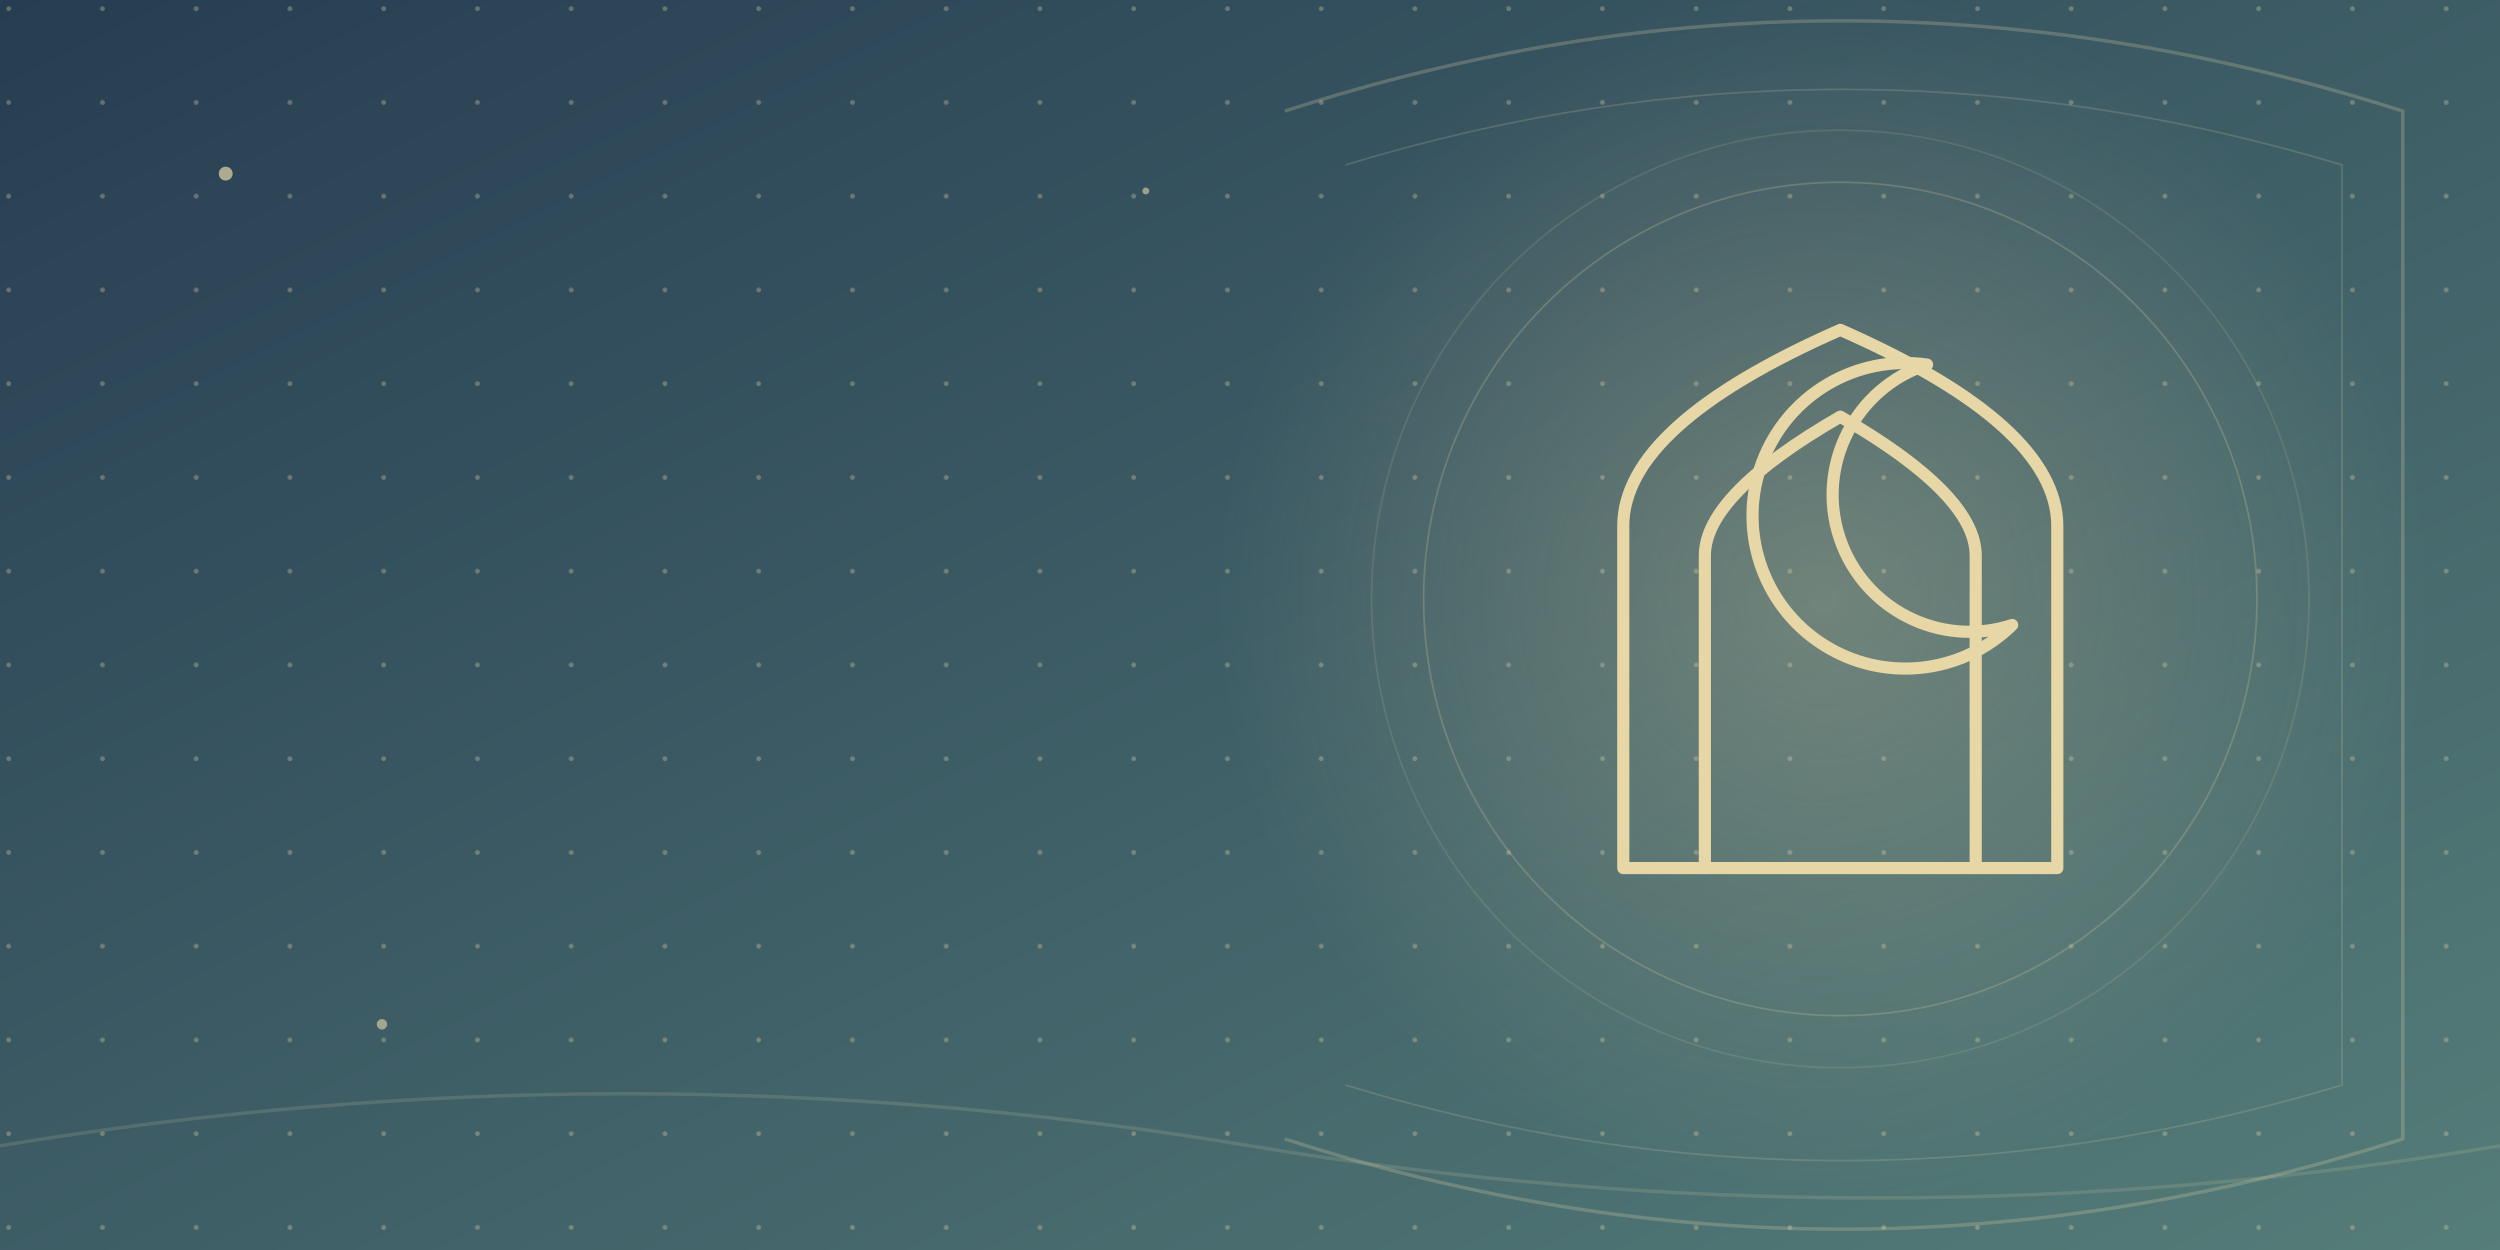
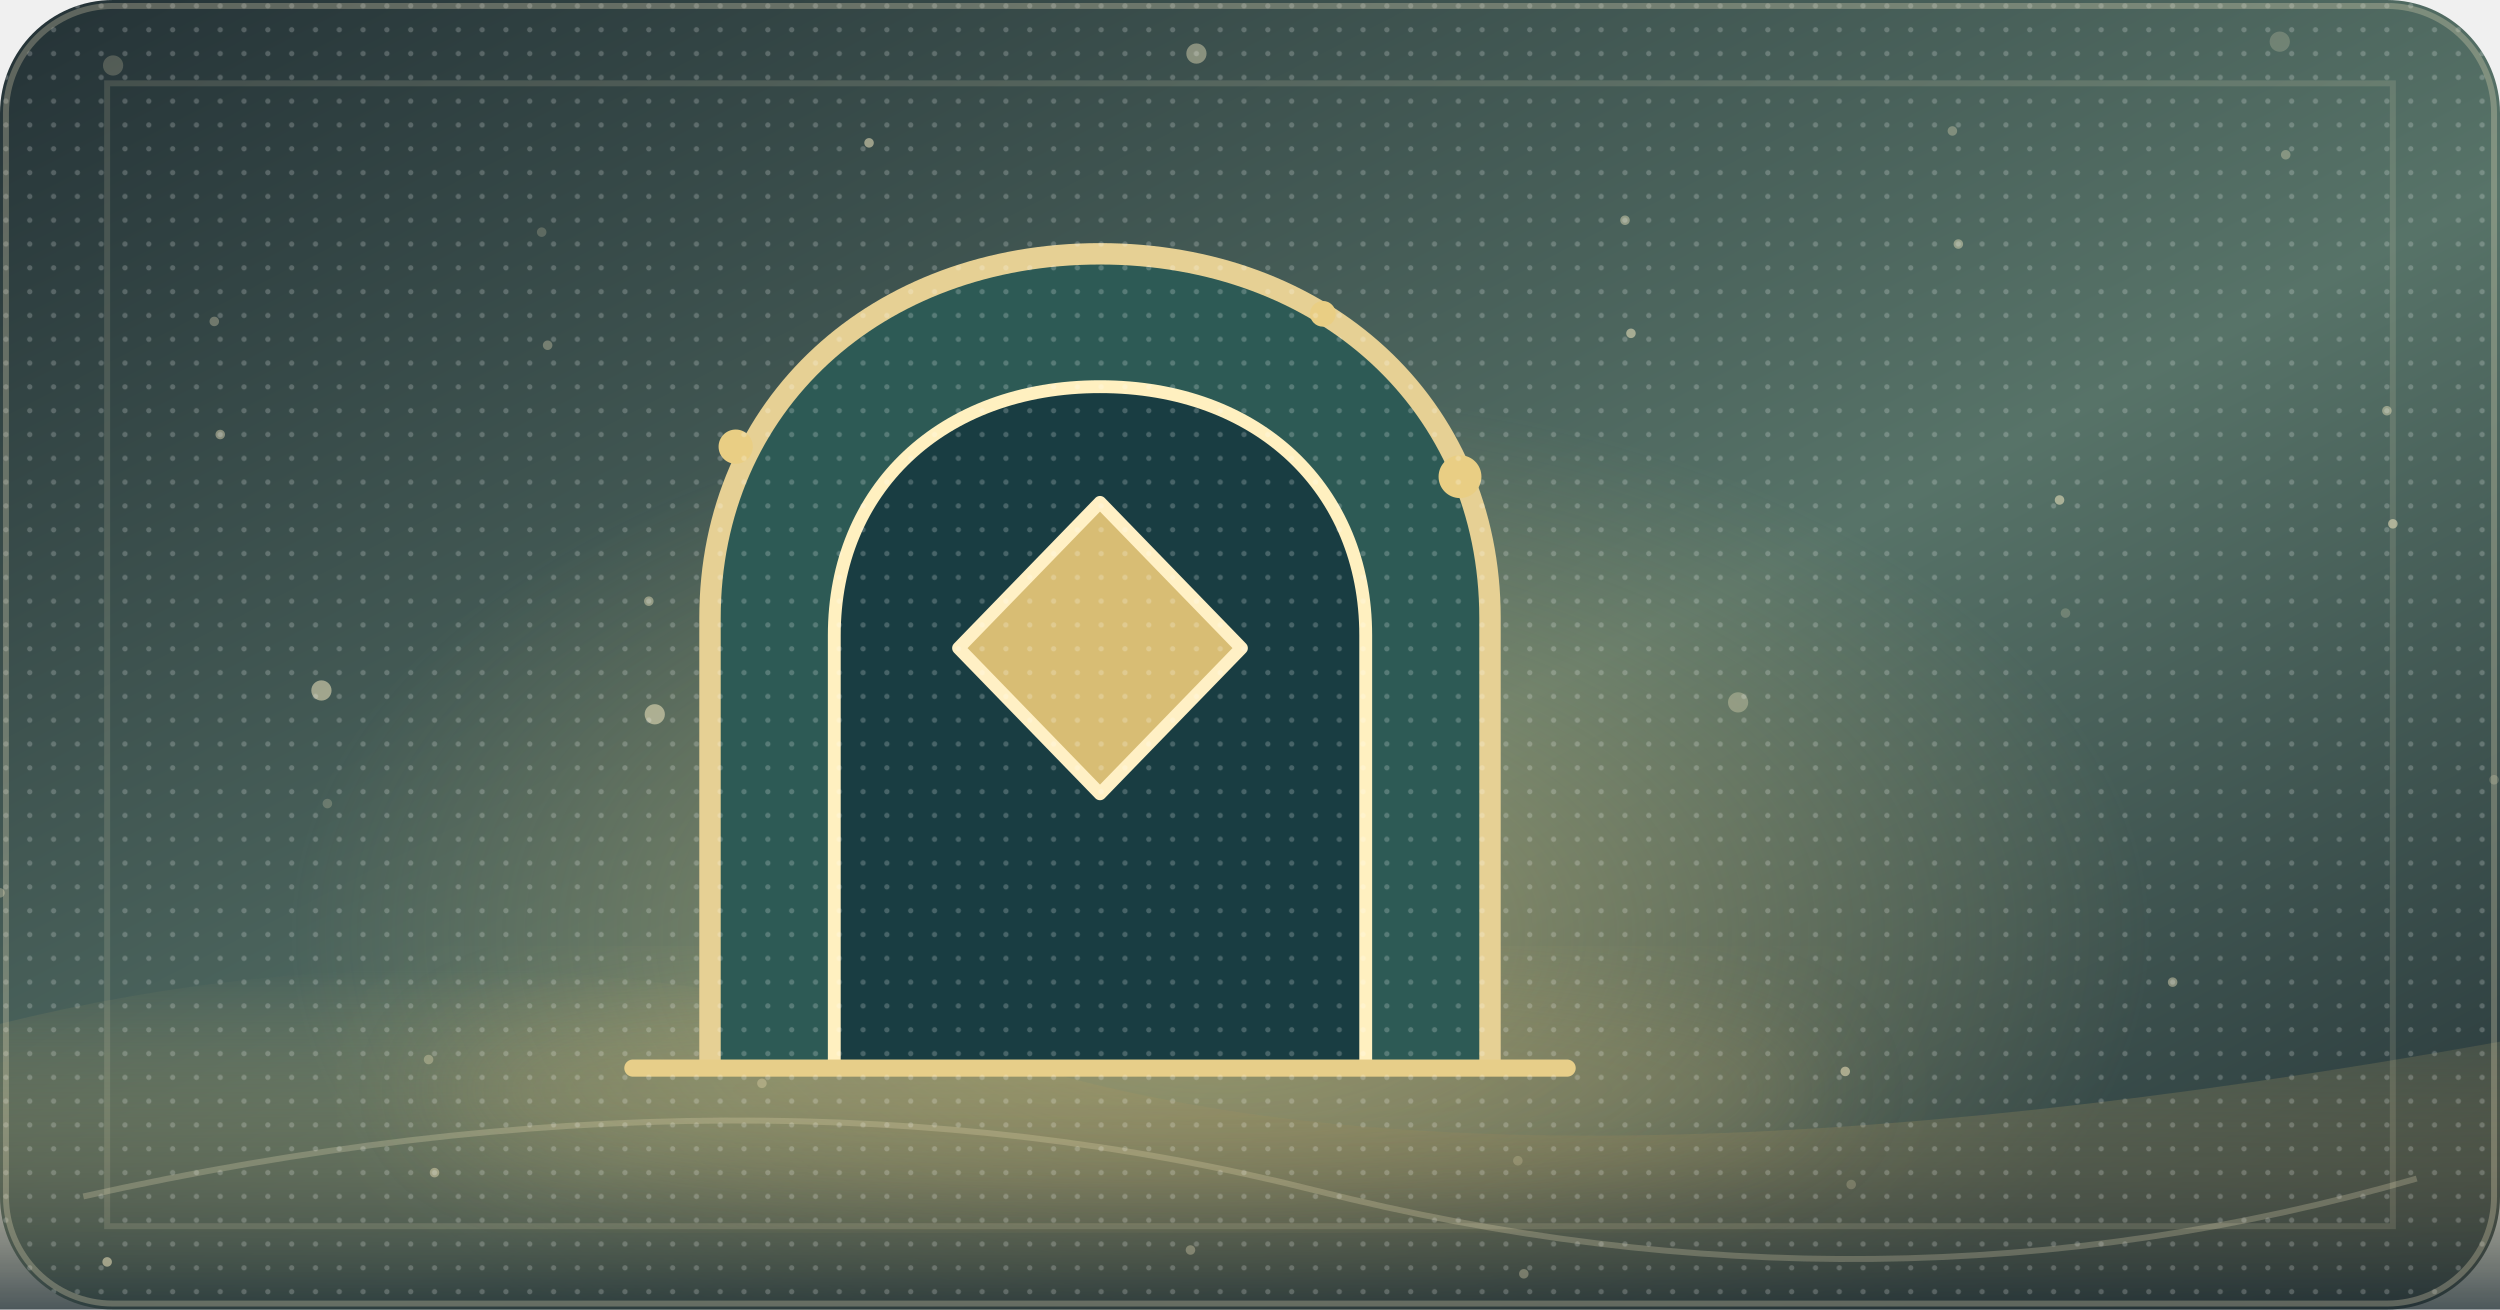
- <svg xmlns="http://www.w3.org/2000/svg" viewBox="0 0 1440 720" role="img" aria-label="Eid Al Adha festival artwork">
+ <svg xmlns="http://www.w3.org/2000/svg" viewBox="0 0 420 220" role="img" aria-label="Eid Al Adha festival artwork">
  <defs>
-     <linearGradient id="bg" x2="1" y2="1">
-       <stop stop-color="#263d52" />
-       <stop offset="1" stop-color="#557d79" />
+     <linearGradient id="bg" x1="0" y1="0" x2="1" y2="1">
+       <stop stop-color="#243236" />
+       <stop offset=".57" stop-color="#577368" />
+       <stop offset="1" stop-color="#243236" />
    </linearGradient>
-     <radialGradient id="glow">
-       <stop stop-color="#e7d6a6" stop-opacity=".28" />
-       <stop offset="1" stop-color="#e7d6a6" stop-opacity="0" />
+     <radialGradient id="halo">
+       <stop stop-color="#d8bd76" stop-opacity=".48" />
+       <stop offset="1" stop-color="#d8bd76" stop-opacity="0" />
    </radialGradient>
-     <pattern id="dots" width="54" height="54" patternUnits="userSpaceOnUse">
-       <circle cx="5" cy="5" r="1.4" fill="#e7d6a6" opacity=".32" />
+     <linearGradient id="ground" x1="0" y1="0" x2="0" y2="1">
+       <stop stop-color="#d8bd76" stop-opacity="0" />
+       <stop offset="1" stop-color="#243236" stop-opacity=".8" />
+     </linearGradient>
+     <filter id="glow">
+       <feGaussianBlur stdDeviation="9" />
+     </filter>
+     <pattern id="grain" width="4" height="4" patternUnits="userSpaceOnUse">
+       <circle cx="1" cy="1" r=".45" fill="#fff" opacity=".2" />
    </pattern>
  </defs>
-   <rect width="1440" height="720" fill="url(#bg)" />
-   <rect width="1440" height="720" fill="url(#dots)" />
-   <circle cx="1050" cy="345" r="350" fill="url(#glow)" />
-   <circle cx="1060" cy="345" r="240" fill="none" stroke="#e7d6a6" opacity=".22" />
-   <circle cx="1060" cy="345" r="270" fill="none" stroke="#e7d6a6" opacity=".13" />
-   <path d="M740 64 Q1060 -40 1384 64 V656 Q1060 760 740 656" fill="none" stroke="#e7d6a6" stroke-width="2" opacity=".24" />
-   <path d="M775 95 Q1060 8 1349 95 V625 Q1060 712 775 625" fill="none" stroke="#e7d6a6" opacity=".18" />
-   <g transform="translate(1060 345)" fill="none" stroke="#e7d6a6" stroke-width="7" stroke-linecap="round" stroke-linejoin="round">
-     <path d="M-125 155 V-42 Q-125 -100 0 -155 Q125 -100 125 -42 V155Z" />
-     <path d="M-78 155 V-25 Q-78 -60 0 -105 Q78 -60 78 -25 V155" />
-     <path d="M50 -135 A88 88 0 1 0 99 15 A72 72 0 1 1 50 -135Z" />
+   <rect width="420" height="220" rx="19" fill="url(#bg)" />
+   <ellipse cx="205" cy="157" rx="156" ry="92" fill="url(#halo)" />
+   <path d="M0 172Q85 151 169 178t251-3v45H0Z" fill="url(#ground)" />
+   <path d="M14 201Q126 176 221 200t185-2" fill="none" stroke="#fff0ca" stroke-opacity=".22" />
+   <path d="M18 14h384v192H18z" fill="none" stroke="#fff0ca" stroke-opacity=".13" rx="17" />
+   <circle cx="19" cy="11" r="1.7" fill="#fff2c8" opacity=".2" />
+   <circle cx="92" cy="58" r="0.8" fill="#fff2c8" opacity=".3" />
+   <circle cx="165" cy="105" r="0.8" fill="#fff2c8" opacity=".4" />
+   <circle cx="238" cy="152" r="0.8" fill="#fff2c8" opacity=".5" />
+   <circle cx="311" cy="199" r="0.8" fill="#fff2c8" opacity=".2" />
+   <circle cx="384" cy="26" r="0.8" fill="#fff2c8" opacity=".3" />
+   <circle cx="37" cy="73" r="0.8" fill="#fff2c8" opacity=".4" />
+   <circle cx="110" cy="120" r="1.7" fill="#fff2c8" opacity=".5" />
+   <circle cx="183" cy="167" r="0.8" fill="#fff2c8" opacity=".2" />
+   <circle cx="256" cy="214" r="0.8" fill="#fff2c8" opacity=".3" />
+   <circle cx="329" cy="41" r="0.8" fill="#fff2c8" opacity=".4" />
+   <circle cx="402" cy="88" r="0.8" fill="#fff2c8" opacity=".5" />
+   <circle cx="55" cy="135" r="0.8" fill="#fff2c8" opacity=".2" />
+   <circle cx="128" cy="182" r="0.8" fill="#fff2c8" opacity=".3" />
+   <circle cx="201" cy="9" r="1.7" fill="#fff2c8" opacity=".4" />
+   <circle cx="274" cy="56" r="0.8" fill="#fff2c8" opacity=".5" />
+   <circle cx="347" cy="103" r="0.8" fill="#fff2c8" opacity=".2" />
+   <circle cx="0" cy="150" r="0.8" fill="#fff2c8" opacity=".3" />
+   <circle cx="73" cy="197" r="0.8" fill="#fff2c8" opacity=".4" />
+   <circle cx="146" cy="24" r="0.8" fill="#fff2c8" opacity=".5" />
+   <circle cx="219" cy="71" r="0.8" fill="#fff2c8" opacity=".2" />
+   <circle cx="292" cy="118" r="1.7" fill="#fff2c8" opacity=".3" />
+   <circle cx="365" cy="165" r="0.8" fill="#fff2c8" opacity=".4" />
+   <circle cx="18" cy="212" r="0.8" fill="#fff2c8" opacity=".5" />
+   <circle cx="91" cy="39" r="0.8" fill="#fff2c8" opacity=".2" />
+   <circle cx="164" cy="86" r="0.8" fill="#fff2c8" opacity=".3" />
+   <circle cx="237" cy="133" r="0.8" fill="#fff2c8" opacity=".4" />
+   <circle cx="310" cy="180" r="0.8" fill="#fff2c8" opacity=".5" />
+   <circle cx="383" cy="7" r="1.7" fill="#fff2c8" opacity=".2" />
+   <circle cx="36" cy="54" r="0.8" fill="#fff2c8" opacity=".3" />
+   <circle cx="109" cy="101" r="0.8" fill="#fff2c8" opacity=".4" />
+   <circle cx="182" cy="148" r="0.8" fill="#fff2c8" opacity=".5" />
+   <circle cx="255" cy="195" r="0.8" fill="#fff2c8" opacity=".2" />
+   <circle cx="328" cy="22" r="0.8" fill="#fff2c8" opacity=".3" />
+   <circle cx="401" cy="69" r="0.8" fill="#fff2c8" opacity=".4" />
+   <circle cx="54" cy="116" r="1.7" fill="#fff2c8" opacity=".5" />
+   <circle cx="127" cy="163" r="0.8" fill="#fff2c8" opacity=".2" />
+   <circle cx="200" cy="210" r="0.8" fill="#fff2c8" opacity=".3" />
+   <circle cx="273" cy="37" r="0.8" fill="#fff2c8" opacity=".4" />
+   <circle cx="346" cy="84" r="0.8" fill="#fff2c8" opacity=".5" />
+   <circle cx="419" cy="131" r="0.8" fill="#fff2c8" opacity=".2" />
+   <circle cx="72" cy="178" r="0.8" fill="#fff2c8" opacity=".3" />
+   <ellipse cx="190" cy="183" rx="118" ry="20" fill="#d8bd76" opacity=".18" filter="url(#glow)" />
+   <g transform="translate(48 -2) scale(.72)" stroke-linecap="round" stroke-linejoin="round">
+     <path d="M99 251V147c0-50 39-85 91-85s91 35 91 85v104" fill="#2d5a55" stroke="#e6d094" stroke-width="5" />
+     <path d="M128 251V151c0-34 25-58 62-58s62 24 62 58v100" fill="#193d42" stroke="#fff0c0" stroke-width="3" />
+     <path d="m190 120 33 34-33 34-33-34Z" fill="#d8bd74" stroke="#fff0c5" stroke-width="3" />
+     <path d="M81 252h218" stroke="#e7ce89" stroke-width="4" />
+     <g fill="#e9ce84">
+       <circle cx="105" cy="107" r="4" />
+       <circle cx="274" cy="114" r="5" />
+       <circle cx="242" cy="76" r="3" />
+     </g>
  </g>
-   <path d="M0 660 Q360 600 720 660 T1440 660" fill="none" stroke="#e7d6a6" opacity=".15" stroke-width="2" />
-   <circle cx="130" cy="100" r="4" fill="#e7d6a6" opacity=".7" />
-   <circle cx="220" cy="590" r="3" fill="#e7d6a6" opacity=".6" />
-   <circle cx="660" cy="110" r="2" fill="#e7d6a6" opacity=".6" />
+   <rect width="420" height="220" rx="19" fill="url(#grain)" />
+   <rect x="1" y="1" width="418" height="218" rx="18" fill="none" stroke="#fff0ca" stroke-opacity=".26" />
</svg>
